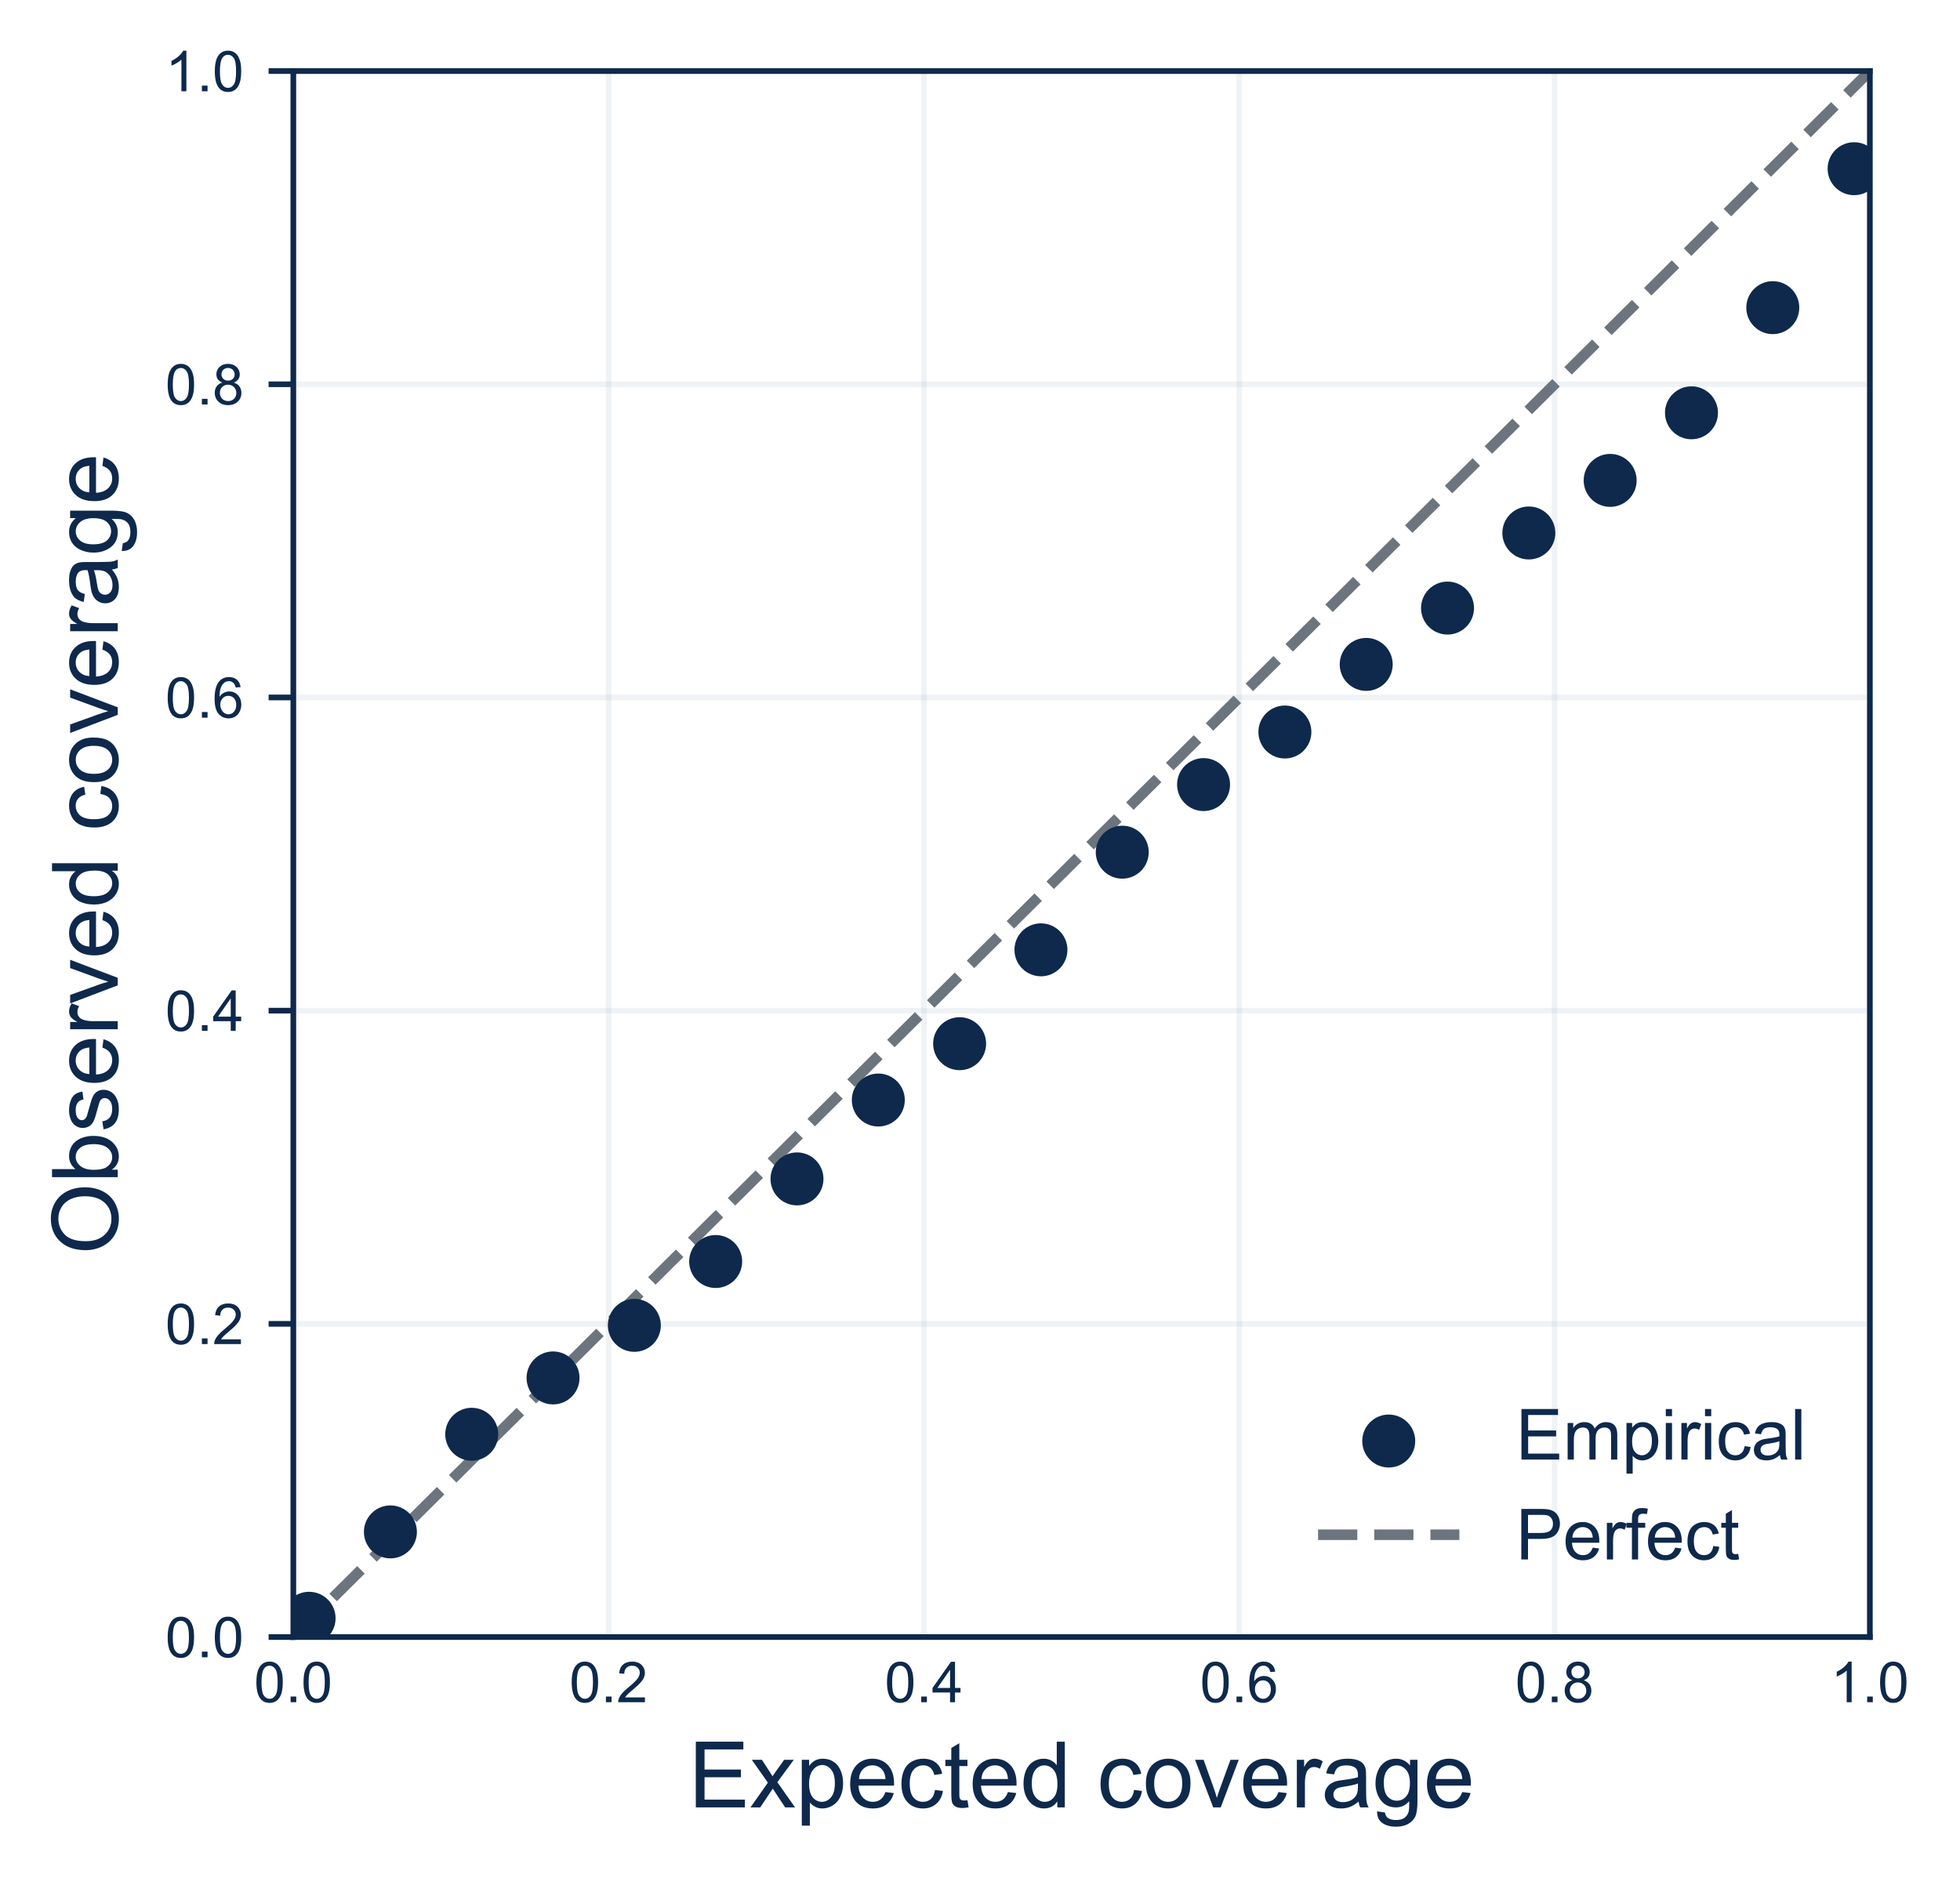
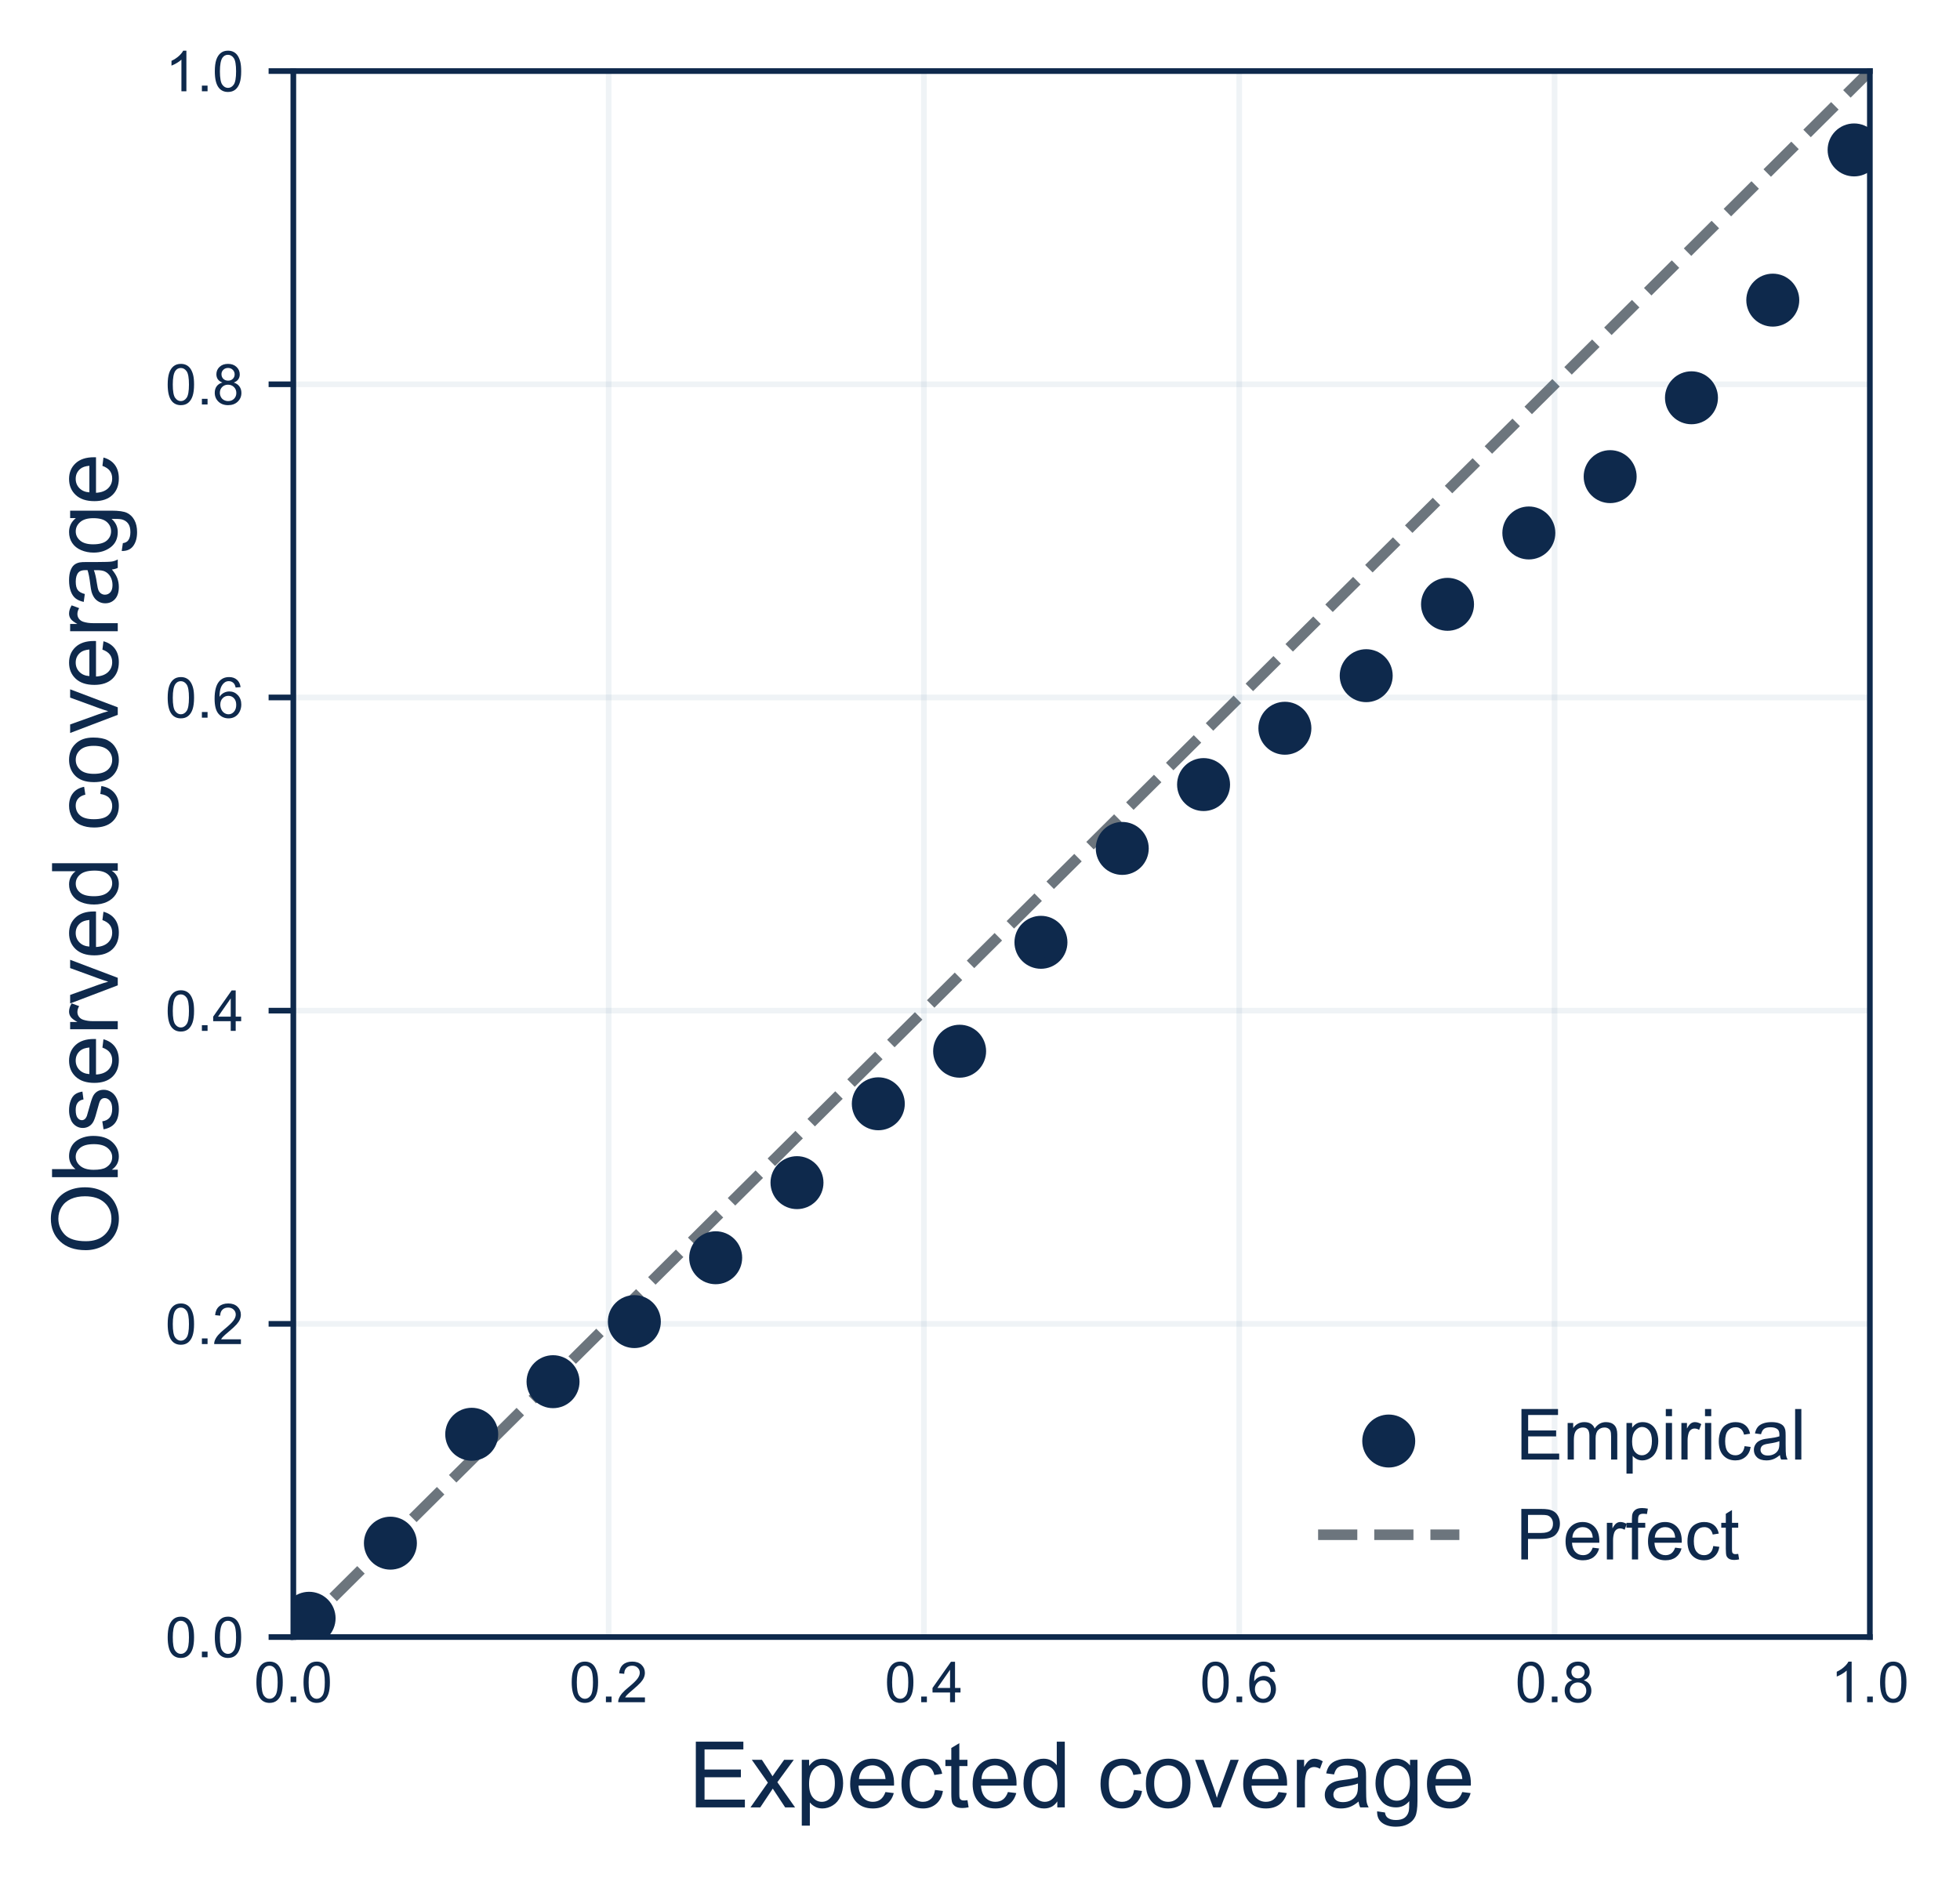
<svg xmlns="http://www.w3.org/2000/svg" xmlns:xlink="http://www.w3.org/1999/xlink" width="277.488pt" height="265.881pt" viewBox="0 0 277.488 265.881" version="1.1">
  <defs>
    <style type="text/css">*{stroke-linejoin: round; stroke-linecap: butt}</style>
  </defs>
  <g id="figure_1">
    <g id="patch_1">
      <path d="M 0 265.881  L 277.488 265.881  L 277.488 0  L 0 0  L 0 265.881  z " style="fill: none" />
    </g>
    <g id="axes_1">
      <g id="patch_2">
        <path d="M 41.528 231.823  L 264.728 231.823  L 264.728 10.063  L 41.528 10.063  L 41.528 231.823  z " style="fill: none" />
      </g>
      <g id="line2d_1">
-         <path d="M 41.528 231.823  L 264.728 10.063  " clip-path="url(#p01ee186c82)" style="fill: none; stroke-dasharray: 5.55,2.4; stroke-dashoffset: 0; stroke: #6c757d; stroke-width: 1.5" />
+         <path d="M 41.528 231.823  L 264.728 10.063  " clip-path="url(#pd20956f82d)" style="fill: none; stroke-dasharray: 5.55,2.4; stroke-dashoffset: 0; stroke: #6c757d; stroke-width: 1.5" />
      </g>
      <g id="matplotlib.axis_1">
        <g id="xtick_1">
          <g id="line2d_2">
-             <path d="M 41.528 231.823  L 41.528 10.063  " clip-path="url(#p01ee186c82)" style="fill: none; stroke: #5f86a5; stroke-opacity: 0.1; stroke-width: 0.8; stroke-linecap: square" />
+             <path d="M 41.528 231.823  L 41.528 10.063  " clip-path="url(#pd20956f82d)" style="fill: none; stroke: #5f86a5; stroke-opacity: 0.1; stroke-width: 0.8; stroke-linecap: square" />
          </g>
          <g id="line2d_3" />
          <g id="text_1">
            <g style="fill: #0e294c" transform="translate(35.96781 241.0494) scale(0.08 -0.08)">
              <defs>
                <path id="ArialMT-30" d="M 266 2259  Q 266 3072 433 3567  Q 600 4063 929 4331  Q 1259 4600 1759 4600  Q 2128 4600 2406 4451  Q 2684 4303 2865 4023  Q 3047 3744 3150 3342  Q 3253 2941 3253 2259  Q 3253 1453 3087 958  Q 2922 463 2592 192  Q 2263 -78 1759 -78  Q 1097 -78 719 397  Q 266 969 266 2259  z M 844 2259  Q 844 1131 1108 757  Q 1372 384 1759 384  Q 2147 384 2411 759  Q 2675 1134 2675 2259  Q 2675 3391 2411 3762  Q 2147 4134 1753 4134  Q 1366 4134 1134 3806  Q 844 3388 844 2259  z " transform="scale(0.015625)" />
                <path id="ArialMT-2e" d="M 581 0  L 581 641  L 1222 641  L 1222 0  L 581 0  z " transform="scale(0.015625)" />
              </defs>
              <use xlink:href="#ArialMT-30" />
              <use xlink:href="#ArialMT-2e" transform="translate(55.61523 0)" />
              <use xlink:href="#ArialMT-30" transform="translate(83.39844 0)" />
            </g>
          </g>
        </g>
        <g id="xtick_2">
          <g id="line2d_4">
-             <path d="M 86.168 231.823  L 86.168 10.063  " clip-path="url(#p01ee186c82)" style="fill: none; stroke: #5f86a5; stroke-opacity: 0.1; stroke-width: 0.8; stroke-linecap: square" />
+             <path d="M 86.168 231.823  L 86.168 10.063  " clip-path="url(#pd20956f82d)" style="fill: none; stroke: #5f86a5; stroke-opacity: 0.1; stroke-width: 0.8; stroke-linecap: square" />
          </g>
          <g id="line2d_5" />
          <g id="text_2">
            <g style="fill: #0e294c" transform="translate(80.60781 241.0494) scale(0.08 -0.08)">
              <defs>
                <path id="ArialMT-32" d="M 3222 541  L 3222 0  L 194 0  Q 188 203 259 391  Q 375 700 629 1000  Q 884 1300 1366 1694  Q 2113 2306 2375 2664  Q 2638 3022 2638 3341  Q 2638 3675 2398 3904  Q 2159 4134 1775 4134  Q 1369 4134 1125 3890  Q 881 3647 878 3216  L 300 3275  Q 359 3922 746 4261  Q 1134 4600 1788 4600  Q 2447 4600 2831 4234  Q 3216 3869 3216 3328  Q 3216 3053 3103 2787  Q 2991 2522 2730 2228  Q 2469 1934 1863 1422  Q 1356 997 1212 845  Q 1069 694 975 541  L 3222 541  z " transform="scale(0.015625)" />
              </defs>
              <use xlink:href="#ArialMT-30" />
              <use xlink:href="#ArialMT-2e" transform="translate(55.61523 0)" />
              <use xlink:href="#ArialMT-32" transform="translate(83.39844 0)" />
            </g>
          </g>
        </g>
        <g id="xtick_3">
          <g id="line2d_6">
-             <path d="M 130.808 231.823  L 130.808 10.063  " clip-path="url(#p01ee186c82)" style="fill: none; stroke: #5f86a5; stroke-opacity: 0.1; stroke-width: 0.8; stroke-linecap: square" />
+             <path d="M 130.808 231.823  L 130.808 10.063  " clip-path="url(#pd20956f82d)" style="fill: none; stroke: #5f86a5; stroke-opacity: 0.1; stroke-width: 0.8; stroke-linecap: square" />
          </g>
          <g id="line2d_7" />
          <g id="text_3">
            <g style="fill: #0e294c" transform="translate(125.2478 241.0494) scale(0.08 -0.08)">
              <defs>
                <path id="ArialMT-34" d="M 2069 0  L 2069 1097  L 81 1097  L 81 1613  L 2172 4581  L 2631 4581  L 2631 1613  L 3250 1613  L 3250 1097  L 2631 1097  L 2631 0  L 2069 0  z M 2069 1613  L 2069 3678  L 634 1613  L 2069 1613  z " transform="scale(0.015625)" />
              </defs>
              <use xlink:href="#ArialMT-30" />
              <use xlink:href="#ArialMT-2e" transform="translate(55.61523 0)" />
              <use xlink:href="#ArialMT-34" transform="translate(83.39844 0)" />
            </g>
          </g>
        </g>
        <g id="xtick_4">
          <g id="line2d_8">
-             <path d="M 175.448 231.823  L 175.448 10.063  " clip-path="url(#p01ee186c82)" style="fill: none; stroke: #5f86a5; stroke-opacity: 0.1; stroke-width: 0.8; stroke-linecap: square" />
+             <path d="M 175.448 231.823  L 175.448 10.063  " clip-path="url(#pd20956f82d)" style="fill: none; stroke: #5f86a5; stroke-opacity: 0.1; stroke-width: 0.8; stroke-linecap: square" />
          </g>
          <g id="line2d_9" />
          <g id="text_4">
            <g style="fill: #0e294c" transform="translate(169.8878 241.0494) scale(0.08 -0.08)">
              <defs>
                <path id="ArialMT-36" d="M 3184 3459  L 2625 3416  Q 2550 3747 2413 3897  Q 2184 4138 1850 4138  Q 1581 4138 1378 3988  Q 1113 3794 959 3422  Q 806 3050 800 2363  Q 1003 2672 1297 2822  Q 1591 2972 1913 2972  Q 2475 2972 2870 2558  Q 3266 2144 3266 1488  Q 3266 1056 3080 686  Q 2894 316 2569 119  Q 2244 -78 1831 -78  Q 1128 -78 684 439  Q 241 956 241 2144  Q 241 3472 731 4075  Q 1159 4600 1884 4600  Q 2425 4600 2770 4297  Q 3116 3994 3184 3459  z M 888 1484  Q 888 1194 1011 928  Q 1134 663 1356 523  Q 1578 384 1822 384  Q 2178 384 2434 671  Q 2691 959 2691 1453  Q 2691 1928 2437 2201  Q 2184 2475 1800 2475  Q 1419 2475 1153 2201  Q 888 1928 888 1484  z " transform="scale(0.015625)" />
              </defs>
              <use xlink:href="#ArialMT-30" />
              <use xlink:href="#ArialMT-2e" transform="translate(55.61523 0)" />
              <use xlink:href="#ArialMT-36" transform="translate(83.39844 0)" />
            </g>
          </g>
        </g>
        <g id="xtick_5">
          <g id="line2d_10">
-             <path d="M 220.088 231.823  L 220.088 10.063  " clip-path="url(#p01ee186c82)" style="fill: none; stroke: #5f86a5; stroke-opacity: 0.1; stroke-width: 0.8; stroke-linecap: square" />
+             <path d="M 220.088 231.823  L 220.088 10.063  " clip-path="url(#pd20956f82d)" style="fill: none; stroke: #5f86a5; stroke-opacity: 0.1; stroke-width: 0.8; stroke-linecap: square" />
          </g>
          <g id="line2d_11" />
          <g id="text_5">
            <g style="fill: #0e294c" transform="translate(214.5278 241.0494) scale(0.08 -0.08)">
              <defs>
                <path id="ArialMT-38" d="M 1131 2484  Q 781 2613 612 2850  Q 444 3088 444 3419  Q 444 3919 803 4259  Q 1163 4600 1759 4600  Q 2359 4600 2725 4251  Q 3091 3903 3091 3403  Q 3091 3084 2923 2848  Q 2756 2613 2416 2484  Q 2838 2347 3058 2040  Q 3278 1734 3278 1309  Q 3278 722 2862 322  Q 2447 -78 1769 -78  Q 1091 -78 675 323  Q 259 725 259 1325  Q 259 1772 486 2073  Q 713 2375 1131 2484  z M 1019 3438  Q 1019 3113 1228 2906  Q 1438 2700 1772 2700  Q 2097 2700 2305 2904  Q 2513 3109 2513 3406  Q 2513 3716 2298 3927  Q 2084 4138 1766 4138  Q 1444 4138 1231 3931  Q 1019 3725 1019 3438  z M 838 1322  Q 838 1081 952 856  Q 1066 631 1291 507  Q 1516 384 1775 384  Q 2178 384 2440 643  Q 2703 903 2703 1303  Q 2703 1709 2433 1975  Q 2163 2241 1756 2241  Q 1359 2241 1098 1978  Q 838 1716 838 1322  z " transform="scale(0.015625)" />
              </defs>
              <use xlink:href="#ArialMT-30" />
              <use xlink:href="#ArialMT-2e" transform="translate(55.61523 0)" />
              <use xlink:href="#ArialMT-38" transform="translate(83.39844 0)" />
            </g>
          </g>
        </g>
        <g id="xtick_6">
          <g id="line2d_12">
-             <path d="M 264.728 231.823  L 264.728 10.063  " clip-path="url(#p01ee186c82)" style="fill: none; stroke: #5f86a5; stroke-opacity: 0.1; stroke-width: 0.8; stroke-linecap: square" />
+             <path d="M 264.728 231.823  L 264.728 10.063  " clip-path="url(#pd20956f82d)" style="fill: none; stroke: #5f86a5; stroke-opacity: 0.1; stroke-width: 0.8; stroke-linecap: square" />
          </g>
          <g id="line2d_13" />
          <g id="text_6">
            <g style="fill: #0e294c" transform="translate(259.1678 241.0494) scale(0.08 -0.08)">
              <defs>
                <path id="ArialMT-31" d="M 2384 0  L 1822 0  L 1822 3584  Q 1619 3391 1289 3197  Q 959 3003 697 2906  L 697 3450  Q 1169 3672 1522 3987  Q 1875 4303 2022 4600  L 2384 4600  L 2384 0  z " transform="scale(0.015625)" />
              </defs>
              <use xlink:href="#ArialMT-31" />
              <use xlink:href="#ArialMT-2e" transform="translate(55.61523 0)" />
              <use xlink:href="#ArialMT-30" transform="translate(83.39844 0)" />
            </g>
          </g>
        </g>
        <g id="text_7">
          <g style="fill: #0e294c" transform="translate(97.48477 255.9445) scale(0.13 -0.13)">
            <defs>
              <path id="ArialMT-45" d="M 506 0  L 506 4581  L 3819 4581  L 3819 4041  L 1113 4041  L 1113 2638  L 3647 2638  L 3647 2100  L 1113 2100  L 1113 541  L 3925 541  L 3925 0  L 506 0  z " transform="scale(0.015625)" />
              <path id="ArialMT-78" d="M 47 0  L 1259 1725  L 138 3319  L 841 3319  L 1350 2541  Q 1494 2319 1581 2169  Q 1719 2375 1834 2534  L 2394 3319  L 3066 3319  L 1919 1756  L 3153 0  L 2463 0  L 1781 1031  L 1600 1309  L 728 0  L 47 0  z " transform="scale(0.015625)" />
              <path id="ArialMT-70" d="M 422 -1272  L 422 3319  L 934 3319  L 934 2888  Q 1116 3141 1344 3267  Q 1572 3394 1897 3394  Q 2322 3394 2647 3175  Q 2972 2956 3137 2557  Q 3303 2159 3303 1684  Q 3303 1175 3120 767  Q 2938 359 2589 142  Q 2241 -75 1856 -75  Q 1575 -75 1351 44  Q 1128 163 984 344  L 984 -1272  L 422 -1272  z M 931 1641  Q 931 1000 1190 694  Q 1450 388 1819 388  Q 2194 388 2461 705  Q 2728 1022 2728 1688  Q 2728 2322 2467 2637  Q 2206 2953 1844 2953  Q 1484 2953 1207 2617  Q 931 2281 931 1641  z " transform="scale(0.015625)" />
              <path id="ArialMT-65" d="M 2694 1069  L 3275 997  Q 3138 488 2766 206  Q 2394 -75 1816 -75  Q 1088 -75 661 373  Q 234 822 234 1631  Q 234 2469 665 2931  Q 1097 3394 1784 3394  Q 2450 3394 2872 2941  Q 3294 2488 3294 1666  Q 3294 1616 3291 1516  L 816 1516  Q 847 969 1125 678  Q 1403 388 1819 388  Q 2128 388 2347 550  Q 2566 713 2694 1069  z M 847 1978  L 2700 1978  Q 2663 2397 2488 2606  Q 2219 2931 1791 2931  Q 1403 2931 1139 2672  Q 875 2413 847 1978  z " transform="scale(0.015625)" />
              <path id="ArialMT-63" d="M 2588 1216  L 3141 1144  Q 3050 572 2676 248  Q 2303 -75 1759 -75  Q 1078 -75 664 370  Q 250 816 250 1647  Q 250 2184 428 2587  Q 606 2991 970 3192  Q 1334 3394 1763 3394  Q 2303 3394 2647 3120  Q 2991 2847 3088 2344  L 2541 2259  Q 2463 2594 2264 2762  Q 2066 2931 1784 2931  Q 1359 2931 1093 2626  Q 828 2322 828 1663  Q 828 994 1084 691  Q 1341 388 1753 388  Q 2084 388 2306 591  Q 2528 794 2588 1216  z " transform="scale(0.015625)" />
              <path id="ArialMT-74" d="M 1650 503  L 1731 6  Q 1494 -44 1306 -44  Q 1000 -44 831 53  Q 663 150 594 308  Q 525 466 525 972  L 525 2881  L 113 2881  L 113 3319  L 525 3319  L 525 4141  L 1084 4478  L 1084 3319  L 1650 3319  L 1650 2881  L 1084 2881  L 1084 941  Q 1084 700 1114 631  Q 1144 563 1211 522  Q 1278 481 1403 481  Q 1497 481 1650 503  z " transform="scale(0.015625)" />
              <path id="ArialMT-64" d="M 2575 0  L 2575 419  Q 2259 -75 1647 -75  Q 1250 -75 917 144  Q 584 363 401 755  Q 219 1147 219 1656  Q 219 2153 384 2558  Q 550 2963 881 3178  Q 1213 3394 1622 3394  Q 1922 3394 2156 3267  Q 2391 3141 2538 2938  L 2538 4581  L 3097 4581  L 3097 0  L 2575 0  z M 797 1656  Q 797 1019 1065 703  Q 1334 388 1700 388  Q 2069 388 2326 689  Q 2584 991 2584 1609  Q 2584 2291 2321 2609  Q 2059 2928 1675 2928  Q 1300 2928 1048 2622  Q 797 2316 797 1656  z " transform="scale(0.015625)" />
              <path id="ArialMT-20" transform="scale(0.015625)" />
              <path id="ArialMT-6f" d="M 213 1659  Q 213 2581 725 3025  Q 1153 3394 1769 3394  Q 2453 3394 2887 2945  Q 3322 2497 3322 1706  Q 3322 1066 3130 698  Q 2938 331 2570 128  Q 2203 -75 1769 -75  Q 1072 -75 642 372  Q 213 819 213 1659  z M 791 1659  Q 791 1022 1069 705  Q 1347 388 1769 388  Q 2188 388 2466 706  Q 2744 1025 2744 1678  Q 2744 2294 2464 2611  Q 2184 2928 1769 2928  Q 1347 2928 1069 2612  Q 791 2297 791 1659  z " transform="scale(0.015625)" />
              <path id="ArialMT-76" d="M 1344 0  L 81 3319  L 675 3319  L 1388 1331  Q 1503 1009 1600 663  Q 1675 925 1809 1294  L 2547 3319  L 3125 3319  L 1869 0  L 1344 0  z " transform="scale(0.015625)" />
              <path id="ArialMT-72" d="M 416 0  L 416 3319  L 922 3319  L 922 2816  Q 1116 3169 1280 3281  Q 1444 3394 1641 3394  Q 1925 3394 2219 3213  L 2025 2691  Q 1819 2813 1613 2813  Q 1428 2813 1281 2702  Q 1134 2591 1072 2394  Q 978 2094 978 1738  L 978 0  L 416 0  z " transform="scale(0.015625)" />
              <path id="ArialMT-61" d="M 2588 409  Q 2275 144 1986 34  Q 1697 -75 1366 -75  Q 819 -75 525 192  Q 231 459 231 875  Q 231 1119 342 1320  Q 453 1522 633 1644  Q 813 1766 1038 1828  Q 1203 1872 1538 1913  Q 2219 1994 2541 2106  Q 2544 2222 2544 2253  Q 2544 2597 2384 2738  Q 2169 2928 1744 2928  Q 1347 2928 1158 2789  Q 969 2650 878 2297  L 328 2372  Q 403 2725 575 2942  Q 747 3159 1072 3276  Q 1397 3394 1825 3394  Q 2250 3394 2515 3294  Q 2781 3194 2906 3042  Q 3031 2891 3081 2659  Q 3109 2516 3109 2141  L 3109 1391  Q 3109 606 3145 398  Q 3181 191 3288 0  L 2700 0  Q 2613 175 2588 409  z M 2541 1666  Q 2234 1541 1622 1453  Q 1275 1403 1131 1340  Q 988 1278 909 1158  Q 831 1038 831 891  Q 831 666 1001 516  Q 1172 366 1500 366  Q 1825 366 2078 508  Q 2331 650 2450 897  Q 2541 1088 2541 1459  L 2541 1666  z " transform="scale(0.015625)" />
              <path id="ArialMT-67" d="M 319 -275  L 866 -356  Q 900 -609 1056 -725  Q 1266 -881 1628 -881  Q 2019 -881 2231 -725  Q 2444 -569 2519 -288  Q 2563 -116 2559 434  Q 2191 0 1641 0  Q 956 0 581 494  Q 206 988 206 1678  Q 206 2153 378 2554  Q 550 2956 876 3175  Q 1203 3394 1644 3394  Q 2231 3394 2613 2919  L 2613 3319  L 3131 3319  L 3131 450  Q 3131 -325 2973 -648  Q 2816 -972 2473 -1159  Q 2131 -1347 1631 -1347  Q 1038 -1347 672 -1080  Q 306 -813 319 -275  z M 784 1719  Q 784 1066 1043 766  Q 1303 466 1694 466  Q 2081 466 2343 764  Q 2606 1063 2606 1700  Q 2606 2309 2336 2618  Q 2066 2928 1684 2928  Q 1309 2928 1046 2623  Q 784 2319 784 1719  z " transform="scale(0.015625)" />
            </defs>
            <use xlink:href="#ArialMT-45" />
            <use xlink:href="#ArialMT-78" transform="translate(66.69922 0)" />
            <use xlink:href="#ArialMT-70" transform="translate(116.6992 0)" />
            <use xlink:href="#ArialMT-65" transform="translate(172.3145 0)" />
            <use xlink:href="#ArialMT-63" transform="translate(227.9297 0)" />
            <use xlink:href="#ArialMT-74" transform="translate(277.9297 0)" />
            <use xlink:href="#ArialMT-65" transform="translate(305.7129 0)" />
            <use xlink:href="#ArialMT-64" transform="translate(361.3281 0)" />
            <use xlink:href="#ArialMT-20" transform="translate(416.9434 0)" />
            <use xlink:href="#ArialMT-63" transform="translate(444.7266 0)" />
            <use xlink:href="#ArialMT-6f" transform="translate(494.7266 0)" />
            <use xlink:href="#ArialMT-76" transform="translate(550.3418 0)" />
            <use xlink:href="#ArialMT-65" transform="translate(600.3418 0)" />
            <use xlink:href="#ArialMT-72" transform="translate(655.957 0)" />
            <use xlink:href="#ArialMT-61" transform="translate(689.2578 0)" />
            <use xlink:href="#ArialMT-67" transform="translate(744.873 0)" />
            <use xlink:href="#ArialMT-65" transform="translate(800.4883 0)" />
          </g>
        </g>
      </g>
      <g id="matplotlib.axis_2">
        <g id="ytick_1">
          <g id="line2d_14">
-             <path d="M 41.528 231.823  L 264.728 231.823  " clip-path="url(#p01ee186c82)" style="fill: none; stroke: #5f86a5; stroke-opacity: 0.1; stroke-width: 0.8; stroke-linecap: square" />
+             <path d="M 41.528 231.823  L 264.728 231.823  " clip-path="url(#pd20956f82d)" style="fill: none; stroke: #5f86a5; stroke-opacity: 0.1; stroke-width: 0.8; stroke-linecap: square" />
          </g>
          <g id="line2d_15">
            <defs>
-               <path id="m29527017dd" d="M 0 0  L -3.5 0  " style="stroke: #0e294c; stroke-width: 0.8" />
-             </defs>
-             <g>
-               <use xlink:href="#m29527017dd" x="41.528" y="231.823" style="fill: #0e294c; stroke: #0e294c; stroke-width: 0.8" />
+               <path id="m121eafcfb0" d="M 0 0  L -3.5 0  " style="stroke: #0e294c; stroke-width: 0.8" />
+             </defs>
+             <g>
+               <use xlink:href="#m121eafcfb0" x="41.528" y="231.823" style="fill: #0e294c; stroke: #0e294c; stroke-width: 0.8" />
            </g>
          </g>
          <g id="text_8">
            <g style="fill: #0e294c" transform="translate(23.40781 234.6863) scale(0.08 -0.08)">
              <use xlink:href="#ArialMT-30" />
              <use xlink:href="#ArialMT-2e" transform="translate(55.61523 0)" />
              <use xlink:href="#ArialMT-30" transform="translate(83.39844 0)" />
            </g>
          </g>
        </g>
        <g id="ytick_2">
          <g id="line2d_16">
-             <path d="M 41.528 187.471  L 264.728 187.471  " clip-path="url(#p01ee186c82)" style="fill: none; stroke: #5f86a5; stroke-opacity: 0.1; stroke-width: 0.8; stroke-linecap: square" />
+             <path d="M 41.528 187.471  L 264.728 187.471  " clip-path="url(#pd20956f82d)" style="fill: none; stroke: #5f86a5; stroke-opacity: 0.1; stroke-width: 0.8; stroke-linecap: square" />
          </g>
          <g id="line2d_17">
            <g>
-               <use xlink:href="#m29527017dd" x="41.528" y="187.471" style="fill: #0e294c; stroke: #0e294c; stroke-width: 0.8" />
+               <use xlink:href="#m121eafcfb0" x="41.528" y="187.471" style="fill: #0e294c; stroke: #0e294c; stroke-width: 0.8" />
            </g>
          </g>
          <g id="text_9">
            <g style="fill: #0e294c" transform="translate(23.40781 190.3342) scale(0.08 -0.08)">
              <use xlink:href="#ArialMT-30" />
              <use xlink:href="#ArialMT-2e" transform="translate(55.61523 0)" />
              <use xlink:href="#ArialMT-32" transform="translate(83.39844 0)" />
            </g>
          </g>
        </g>
        <g id="ytick_3">
          <g id="line2d_18">
-             <path d="M 41.528 143.119  L 264.728 143.119  " clip-path="url(#p01ee186c82)" style="fill: none; stroke: #5f86a5; stroke-opacity: 0.1; stroke-width: 0.8; stroke-linecap: square" />
+             <path d="M 41.528 143.119  L 264.728 143.119  " clip-path="url(#pd20956f82d)" style="fill: none; stroke: #5f86a5; stroke-opacity: 0.1; stroke-width: 0.8; stroke-linecap: square" />
          </g>
          <g id="line2d_19">
            <g>
-               <use xlink:href="#m29527017dd" x="41.528" y="143.119" style="fill: #0e294c; stroke: #0e294c; stroke-width: 0.8" />
+               <use xlink:href="#m121eafcfb0" x="41.528" y="143.119" style="fill: #0e294c; stroke: #0e294c; stroke-width: 0.8" />
            </g>
          </g>
          <g id="text_10">
            <g style="fill: #0e294c" transform="translate(23.40781 145.9822) scale(0.08 -0.08)">
              <use xlink:href="#ArialMT-30" />
              <use xlink:href="#ArialMT-2e" transform="translate(55.61523 0)" />
              <use xlink:href="#ArialMT-34" transform="translate(83.39844 0)" />
            </g>
          </g>
        </g>
        <g id="ytick_4">
          <g id="line2d_20">
-             <path d="M 41.528 98.767  L 264.728 98.767  " clip-path="url(#p01ee186c82)" style="fill: none; stroke: #5f86a5; stroke-opacity: 0.1; stroke-width: 0.8; stroke-linecap: square" />
+             <path d="M 41.528 98.767  L 264.728 98.767  " clip-path="url(#pd20956f82d)" style="fill: none; stroke: #5f86a5; stroke-opacity: 0.1; stroke-width: 0.8; stroke-linecap: square" />
          </g>
          <g id="line2d_21">
            <g>
-               <use xlink:href="#m29527017dd" x="41.528" y="98.767" style="fill: #0e294c; stroke: #0e294c; stroke-width: 0.8" />
+               <use xlink:href="#m121eafcfb0" x="41.528" y="98.767" style="fill: #0e294c; stroke: #0e294c; stroke-width: 0.8" />
            </g>
          </g>
          <g id="text_11">
            <g style="fill: #0e294c" transform="translate(23.40781 101.6303) scale(0.08 -0.08)">
              <use xlink:href="#ArialMT-30" />
              <use xlink:href="#ArialMT-2e" transform="translate(55.61523 0)" />
              <use xlink:href="#ArialMT-36" transform="translate(83.39844 0)" />
            </g>
          </g>
        </g>
        <g id="ytick_5">
          <g id="line2d_22">
-             <path d="M 41.528 54.415  L 264.728 54.415  " clip-path="url(#p01ee186c82)" style="fill: none; stroke: #5f86a5; stroke-opacity: 0.1; stroke-width: 0.8; stroke-linecap: square" />
+             <path d="M 41.528 54.415  L 264.728 54.415  " clip-path="url(#pd20956f82d)" style="fill: none; stroke: #5f86a5; stroke-opacity: 0.1; stroke-width: 0.8; stroke-linecap: square" />
          </g>
          <g id="line2d_23">
            <g>
-               <use xlink:href="#m29527017dd" x="41.528" y="54.415" style="fill: #0e294c; stroke: #0e294c; stroke-width: 0.8" />
+               <use xlink:href="#m121eafcfb0" x="41.528" y="54.415" style="fill: #0e294c; stroke: #0e294c; stroke-width: 0.8" />
            </g>
          </g>
          <g id="text_12">
            <g style="fill: #0e294c" transform="translate(23.40781 57.27825) scale(0.08 -0.08)">
              <use xlink:href="#ArialMT-30" />
              <use xlink:href="#ArialMT-2e" transform="translate(55.61523 0)" />
              <use xlink:href="#ArialMT-38" transform="translate(83.39844 0)" />
            </g>
          </g>
        </g>
        <g id="ytick_6">
          <g id="line2d_24">
-             <path d="M 41.528 10.063  L 264.728 10.063  " clip-path="url(#p01ee186c82)" style="fill: none; stroke: #5f86a5; stroke-opacity: 0.1; stroke-width: 0.8; stroke-linecap: square" />
+             <path d="M 41.528 10.063  L 264.728 10.063  " clip-path="url(#pd20956f82d)" style="fill: none; stroke: #5f86a5; stroke-opacity: 0.1; stroke-width: 0.8; stroke-linecap: square" />
          </g>
          <g id="line2d_25">
            <g>
-               <use xlink:href="#m29527017dd" x="41.528" y="10.063" style="fill: #0e294c; stroke: #0e294c; stroke-width: 0.8" />
+               <use xlink:href="#m121eafcfb0" x="41.528" y="10.063" style="fill: #0e294c; stroke: #0e294c; stroke-width: 0.8" />
            </g>
          </g>
          <g id="text_13">
            <g style="fill: #0e294c" transform="translate(23.40781 12.92625) scale(0.08 -0.08)">
              <use xlink:href="#ArialMT-31" />
              <use xlink:href="#ArialMT-2e" transform="translate(55.61523 0)" />
              <use xlink:href="#ArialMT-30" transform="translate(83.39844 0)" />
            </g>
          </g>
        </g>
        <g id="text_14">
          <g style="fill: #0e294c" transform="translate(16.67172 177.6648) rotate(-90) scale(0.13 -0.13)">
            <defs>
              <path id="ArialMT-4f" d="M 309 2231  Q 309 3372 921 4017  Q 1534 4663 2503 4663  Q 3138 4663 3647 4359  Q 4156 4056 4423 3514  Q 4691 2972 4691 2284  Q 4691 1588 4409 1038  Q 4128 488 3612 205  Q 3097 -78 2500 -78  Q 1853 -78 1343 234  Q 834 547 571 1087  Q 309 1628 309 2231  z M 934 2222  Q 934 1394 1379 917  Q 1825 441 2497 441  Q 3181 441 3623 922  Q 4066 1403 4066 2288  Q 4066 2847 3877 3264  Q 3688 3681 3323 3911  Q 2959 4141 2506 4141  Q 1863 4141 1398 3698  Q 934 3256 934 2222  z " transform="scale(0.015625)" />
              <path id="ArialMT-62" d="M 941 0  L 419 0  L 419 4581  L 981 4581  L 981 2947  Q 1338 3394 1891 3394  Q 2197 3394 2470 3270  Q 2744 3147 2920 2923  Q 3097 2700 3197 2384  Q 3297 2069 3297 1709  Q 3297 856 2875 390  Q 2453 -75 1863 -75  Q 1275 -75 941 416  L 941 0  z M 934 1684  Q 934 1088 1097 822  Q 1363 388 1816 388  Q 2184 388 2453 708  Q 2722 1028 2722 1663  Q 2722 2313 2464 2622  Q 2206 2931 1841 2931  Q 1472 2931 1203 2611  Q 934 2291 934 1684  z " transform="scale(0.015625)" />
              <path id="ArialMT-73" d="M 197 991  L 753 1078  Q 800 744 1014 566  Q 1228 388 1613 388  Q 2000 388 2187 545  Q 2375 703 2375 916  Q 2375 1106 2209 1216  Q 2094 1291 1634 1406  Q 1016 1563 777 1677  Q 538 1791 414 1992  Q 291 2194 291 2438  Q 291 2659 392 2848  Q 494 3038 669 3163  Q 800 3259 1026 3326  Q 1253 3394 1513 3394  Q 1903 3394 2198 3281  Q 2494 3169 2634 2976  Q 2775 2784 2828 2463  L 2278 2388  Q 2241 2644 2061 2787  Q 1881 2931 1553 2931  Q 1166 2931 1000 2803  Q 834 2675 834 2503  Q 834 2394 903 2306  Q 972 2216 1119 2156  Q 1203 2125 1616 2013  Q 2213 1853 2448 1751  Q 2684 1650 2818 1456  Q 2953 1263 2953 975  Q 2953 694 2789 445  Q 2625 197 2315 61  Q 2006 -75 1616 -75  Q 969 -75 630 194  Q 291 463 197 991  z " transform="scale(0.015625)" />
            </defs>
            <use xlink:href="#ArialMT-4f" />
            <use xlink:href="#ArialMT-62" transform="translate(77.7832 0)" />
            <use xlink:href="#ArialMT-73" transform="translate(133.3984 0)" />
            <use xlink:href="#ArialMT-65" transform="translate(183.3984 0)" />
            <use xlink:href="#ArialMT-72" transform="translate(239.0137 0)" />
            <use xlink:href="#ArialMT-76" transform="translate(272.3145 0)" />
            <use xlink:href="#ArialMT-65" transform="translate(322.3145 0)" />
            <use xlink:href="#ArialMT-64" transform="translate(377.9297 0)" />
            <use xlink:href="#ArialMT-20" transform="translate(433.5449 0)" />
            <use xlink:href="#ArialMT-63" transform="translate(461.3281 0)" />
            <use xlink:href="#ArialMT-6f" transform="translate(511.3281 0)" />
            <use xlink:href="#ArialMT-76" transform="translate(566.9434 0)" />
            <use xlink:href="#ArialMT-65" transform="translate(616.9434 0)" />
            <use xlink:href="#ArialMT-72" transform="translate(672.5586 0)" />
            <use xlink:href="#ArialMT-61" transform="translate(705.8594 0)" />
            <use xlink:href="#ArialMT-67" transform="translate(761.4746 0)" />
            <use xlink:href="#ArialMT-65" transform="translate(817.0898 0)" />
          </g>
        </g>
      </g>
      <g id="PathCollection_1">
        <defs>
-           <path id="m78ec8c6076" d="M 0 3  C 0.796 3 1.559 2.684 2.121 2.121  C 2.684 1.559 3 0.796 3 0  C 3 -0.796 2.684 -1.559 2.121 -2.121  C 1.559 -2.684 0.796 -3 0 -3  C -0.796 -3 -1.559 -2.684 -2.121 -2.121  C -2.684 -1.559 -3 -0.796 -3 0  C -3 0.796 -2.684 1.559 -2.121 2.121  C -1.559 2.684 -0.796 3 0 3  z " style="stroke: #0e294c; stroke-width: 1.5" />
+           <path id="mbe72e5be1f" d="M 0 3  C 0.796 3 1.559 2.684 2.121 2.121  C 2.684 1.559 3 0.796 3 0  C 3 -0.796 2.684 -1.559 2.121 -2.121  C 1.559 -2.684 0.796 -3 0 -3  C -0.796 -3 -1.559 -2.684 -2.121 -2.121  C -2.684 -1.559 -3 -0.796 -3 0  C -3 0.796 -2.684 1.559 -2.121 2.121  C -1.559 2.684 -0.796 3 0 3  z " style="stroke: #0e294c; stroke-width: 1.5" />
        </defs>
-         <g clip-path="url(#p01ee186c82)">
-           <use xlink:href="#m78ec8c6076" x="43.76" y="229.164" style="fill: #0e294c; stroke: #0e294c; stroke-width: 1.5" />
-           <use xlink:href="#m78ec8c6076" x="55.272" y="216.933" style="fill: #0e294c; stroke: #0e294c; stroke-width: 1.5" />
-           <use xlink:href="#m78ec8c6076" x="66.785" y="203.106" style="fill: #0e294c; stroke: #0e294c; stroke-width: 1.5" />
-           <use xlink:href="#m78ec8c6076" x="78.297" y="195.129" style="fill: #0e294c; stroke: #0e294c; stroke-width: 1.5" />
-           <use xlink:href="#m78ec8c6076" x="89.809" y="187.684" style="fill: #0e294c; stroke: #0e294c; stroke-width: 1.5" />
-           <use xlink:href="#m78ec8c6076" x="101.322" y="178.643" style="fill: #0e294c; stroke: #0e294c; stroke-width: 1.5" />
-           <use xlink:href="#m78ec8c6076" x="112.834" y="166.944" style="fill: #0e294c; stroke: #0e294c; stroke-width: 1.5" />
-           <use xlink:href="#m78ec8c6076" x="124.347" y="155.776" style="fill: #0e294c; stroke: #0e294c; stroke-width: 1.5" />
-           <use xlink:href="#m78ec8c6076" x="135.859" y="147.799" style="fill: #0e294c; stroke: #0e294c; stroke-width: 1.5" />
-           <use xlink:href="#m78ec8c6076" x="147.372" y="134.504" style="fill: #0e294c; stroke: #0e294c; stroke-width: 1.5" />
-           <use xlink:href="#m78ec8c6076" x="158.884" y="120.677" style="fill: #0e294c; stroke: #0e294c; stroke-width: 1.5" />
-           <use xlink:href="#m78ec8c6076" x="170.396" y="111.105" style="fill: #0e294c; stroke: #0e294c; stroke-width: 1.5" />
-           <use xlink:href="#m78ec8c6076" x="181.909" y="103.66" style="fill: #0e294c; stroke: #0e294c; stroke-width: 1.5" />
-           <use xlink:href="#m78ec8c6076" x="193.421" y="94.087" style="fill: #0e294c; stroke: #0e294c; stroke-width: 1.5" />
-           <use xlink:href="#m78ec8c6076" x="204.934" y="86.11" style="fill: #0e294c; stroke: #0e294c; stroke-width: 1.5" />
-           <use xlink:href="#m78ec8c6076" x="216.446" y="75.474" style="fill: #0e294c; stroke: #0e294c; stroke-width: 1.5" />
-           <use xlink:href="#m78ec8c6076" x="227.959" y="68.029" style="fill: #0e294c; stroke: #0e294c; stroke-width: 1.5" />
-           <use xlink:href="#m78ec8c6076" x="239.471" y="58.457" style="fill: #0e294c; stroke: #0e294c; stroke-width: 1.5" />
-           <use xlink:href="#m78ec8c6076" x="250.983" y="43.566" style="fill: #0e294c; stroke: #0e294c; stroke-width: 1.5" />
-           <use xlink:href="#m78ec8c6076" x="262.496" y="23.89" style="fill: #0e294c; stroke: #0e294c; stroke-width: 1.5" />
+         <g clip-path="url(#pd20956f82d)">
+           <use xlink:href="#mbe72e5be1f" x="43.76" y="229.164" style="fill: #0e294c; stroke: #0e294c; stroke-width: 1.5" />
+           <use xlink:href="#mbe72e5be1f" x="55.272" y="218.528" style="fill: #0e294c; stroke: #0e294c; stroke-width: 1.5" />
+           <use xlink:href="#mbe72e5be1f" x="66.785" y="203.106" style="fill: #0e294c; stroke: #0e294c; stroke-width: 1.5" />
+           <use xlink:href="#mbe72e5be1f" x="78.297" y="195.661" style="fill: #0e294c; stroke: #0e294c; stroke-width: 1.5" />
+           <use xlink:href="#mbe72e5be1f" x="89.809" y="187.152" style="fill: #0e294c; stroke: #0e294c; stroke-width: 1.5" />
+           <use xlink:href="#mbe72e5be1f" x="101.322" y="178.111" style="fill: #0e294c; stroke: #0e294c; stroke-width: 1.5" />
+           <use xlink:href="#mbe72e5be1f" x="112.834" y="167.475" style="fill: #0e294c; stroke: #0e294c; stroke-width: 1.5" />
+           <use xlink:href="#mbe72e5be1f" x="124.347" y="156.308" style="fill: #0e294c; stroke: #0e294c; stroke-width: 1.5" />
+           <use xlink:href="#mbe72e5be1f" x="135.859" y="148.863" style="fill: #0e294c; stroke: #0e294c; stroke-width: 1.5" />
+           <use xlink:href="#mbe72e5be1f" x="147.372" y="133.44" style="fill: #0e294c; stroke: #0e294c; stroke-width: 1.5" />
+           <use xlink:href="#mbe72e5be1f" x="158.884" y="120.145" style="fill: #0e294c; stroke: #0e294c; stroke-width: 1.5" />
+           <use xlink:href="#mbe72e5be1f" x="170.396" y="111.105" style="fill: #0e294c; stroke: #0e294c; stroke-width: 1.5" />
+           <use xlink:href="#mbe72e5be1f" x="181.909" y="103.128" style="fill: #0e294c; stroke: #0e294c; stroke-width: 1.5" />
+           <use xlink:href="#mbe72e5be1f" x="193.421" y="95.683" style="fill: #0e294c; stroke: #0e294c; stroke-width: 1.5" />
+           <use xlink:href="#mbe72e5be1f" x="204.934" y="85.579" style="fill: #0e294c; stroke: #0e294c; stroke-width: 1.5" />
+           <use xlink:href="#mbe72e5be1f" x="216.446" y="75.474" style="fill: #0e294c; stroke: #0e294c; stroke-width: 1.5" />
+           <use xlink:href="#mbe72e5be1f" x="227.959" y="67.497" style="fill: #0e294c; stroke: #0e294c; stroke-width: 1.5" />
+           <use xlink:href="#mbe72e5be1f" x="239.471" y="56.33" style="fill: #0e294c; stroke: #0e294c; stroke-width: 1.5" />
+           <use xlink:href="#mbe72e5be1f" x="250.983" y="42.503" style="fill: #0e294c; stroke: #0e294c; stroke-width: 1.5" />
+           <use xlink:href="#mbe72e5be1f" x="262.496" y="21.231" style="fill: #0e294c; stroke: #0e294c; stroke-width: 1.5" />
        </g>
      </g>
      <g id="patch_3">
        <path d="M 41.528 231.823  L 41.528 10.063  " style="fill: none; stroke: #0e294c; stroke-width: 0.8; stroke-linejoin: miter; stroke-linecap: square" />
      </g>
      <g id="patch_4">
        <path d="M 264.728 231.823  L 264.728 10.063  " style="fill: none; stroke: #0e294c; stroke-width: 0.8; stroke-linejoin: miter; stroke-linecap: square" />
      </g>
      <g id="patch_5">
        <path d="M 41.528 231.823  L 264.728 231.823  " style="fill: none; stroke: #0e294c; stroke-width: 0.8; stroke-linejoin: miter; stroke-linecap: square" />
      </g>
      <g id="patch_6">
        <path d="M 41.528 10.063  L 264.728 10.063  " style="fill: none; stroke: #0e294c; stroke-width: 0.8; stroke-linejoin: miter; stroke-linecap: square" />
      </g>
      <g id="legend_1">
        <g id="PathCollection_2">
          <g>
-             <use xlink:href="#m78ec8c6076" x="196.611" y="204.065" style="fill: #0e294c; stroke: #0e294c; stroke-width: 1.5" />
+             <use xlink:href="#mbe72e5be1f" x="196.611" y="204.065" style="fill: #0e294c; stroke: #0e294c; stroke-width: 1.5" />
          </g>
        </g>
        <g id="text_15">
          <g style="fill: #0e294c" transform="translate(214.6106 206.6903) scale(0.1 -0.1)">
            <defs>
              <path id="ArialMT-6d" d="M 422 0  L 422 3319  L 925 3319  L 925 2853  Q 1081 3097 1340 3245  Q 1600 3394 1931 3394  Q 2300 3394 2536 3241  Q 2772 3088 2869 2813  Q 3263 3394 3894 3394  Q 4388 3394 4653 3120  Q 4919 2847 4919 2278  L 4919 0  L 4359 0  L 4359 2091  Q 4359 2428 4304 2576  Q 4250 2725 4106 2815  Q 3963 2906 3769 2906  Q 3419 2906 3187 2673  Q 2956 2441 2956 1928  L 2956 0  L 2394 0  L 2394 2156  Q 2394 2531 2256 2718  Q 2119 2906 1806 2906  Q 1569 2906 1367 2781  Q 1166 2656 1075 2415  Q 984 2175 984 1722  L 984 0  L 422 0  z " transform="scale(0.015625)" />
              <path id="ArialMT-69" d="M 425 3934  L 425 4581  L 988 4581  L 988 3934  L 425 3934  z M 425 0  L 425 3319  L 988 3319  L 988 0  L 425 0  z " transform="scale(0.015625)" />
              <path id="ArialMT-6c" d="M 409 0  L 409 4581  L 972 4581  L 972 0  L 409 0  z " transform="scale(0.015625)" />
            </defs>
            <use xlink:href="#ArialMT-45" />
            <use xlink:href="#ArialMT-6d" transform="translate(66.69922 0)" />
            <use xlink:href="#ArialMT-70" transform="translate(150 0)" />
            <use xlink:href="#ArialMT-69" transform="translate(205.6152 0)" />
            <use xlink:href="#ArialMT-72" transform="translate(227.832 0)" />
            <use xlink:href="#ArialMT-69" transform="translate(261.1328 0)" />
            <use xlink:href="#ArialMT-63" transform="translate(283.3496 0)" />
            <use xlink:href="#ArialMT-61" transform="translate(333.3496 0)" />
            <use xlink:href="#ArialMT-6c" transform="translate(388.9648 0)" />
          </g>
        </g>
        <g id="line2d_26">
          <path d="M 186.611 217.336  L 196.611 217.336  L 206.611 217.336  " style="fill: none; stroke-dasharray: 5.55,2.4; stroke-dashoffset: 0; stroke: #6c757d; stroke-width: 1.5" />
        </g>
        <g id="text_16">
          <g style="fill: #0e294c" transform="translate(214.6106 220.8356) scale(0.1 -0.1)">
            <defs>
              <path id="ArialMT-50" d="M 494 0  L 494 4581  L 2222 4581  Q 2678 4581 2919 4538  Q 3256 4481 3484 4323  Q 3713 4166 3852 3881  Q 3991 3597 3991 3256  Q 3991 2672 3619 2267  Q 3247 1863 2275 1863  L 1100 1863  L 1100 0  L 494 0  z M 1100 2403  L 2284 2403  Q 2872 2403 3119 2622  Q 3366 2841 3366 3238  Q 3366 3525 3220 3729  Q 3075 3934 2838 4000  Q 2684 4041 2272 4041  L 1100 4041  L 1100 2403  z " transform="scale(0.015625)" />
              <path id="ArialMT-66" d="M 556 0  L 556 2881  L 59 2881  L 59 3319  L 556 3319  L 556 3672  Q 556 4006 616 4169  Q 697 4388 901 4523  Q 1106 4659 1475 4659  Q 1713 4659 2000 4603  L 1916 4113  Q 1741 4144 1584 4144  Q 1328 4144 1222 4034  Q 1116 3925 1116 3625  L 1116 3319  L 1763 3319  L 1763 2881  L 1116 2881  L 1116 0  L 556 0  z " transform="scale(0.015625)" />
            </defs>
            <use xlink:href="#ArialMT-50" />
            <use xlink:href="#ArialMT-65" transform="translate(66.69922 0)" />
            <use xlink:href="#ArialMT-72" transform="translate(122.3145 0)" />
            <use xlink:href="#ArialMT-66" transform="translate(155.6152 0)" />
            <use xlink:href="#ArialMT-65" transform="translate(183.3984 0)" />
            <use xlink:href="#ArialMT-63" transform="translate(239.0137 0)" />
            <use xlink:href="#ArialMT-74" transform="translate(289.0137 0)" />
          </g>
        </g>
      </g>
    </g>
  </g>
  <defs>
-     <clipPath id="p01ee186c82">
+     <clipPath id="pd20956f82d">
      <rect x="41.528" y="10.063" width="223.2" height="221.76" />
    </clipPath>
  </defs>
</svg>
